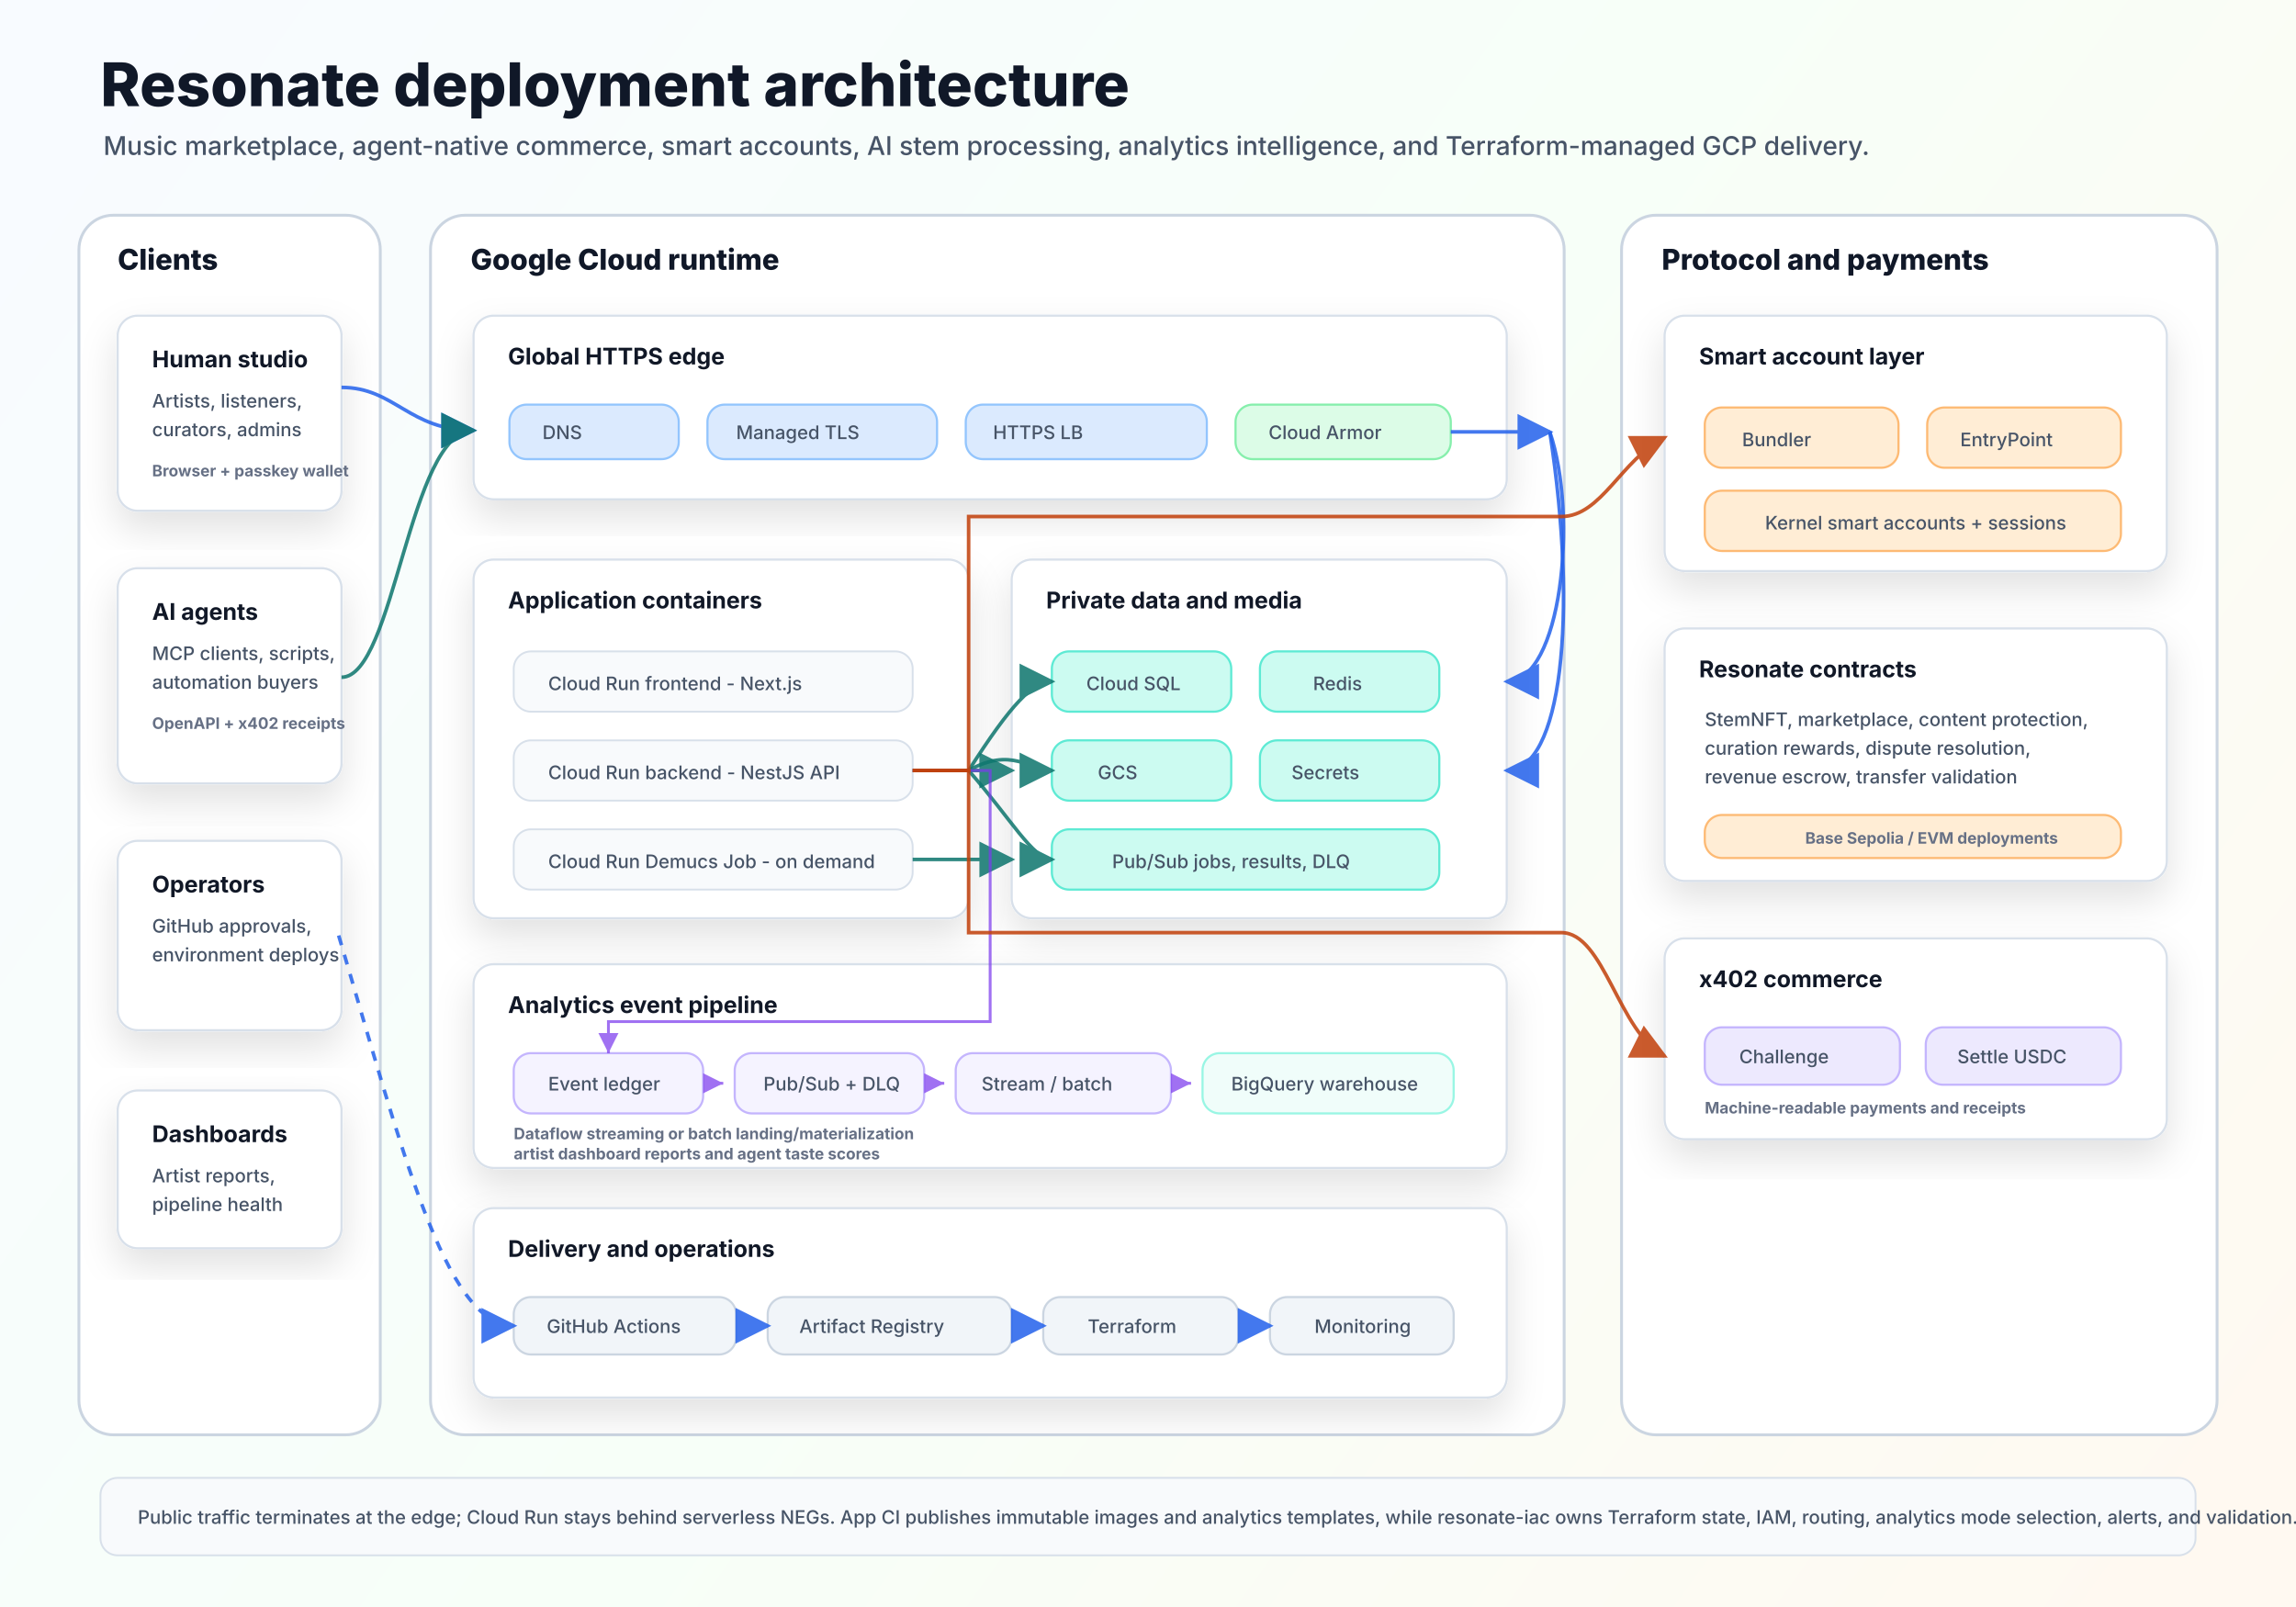
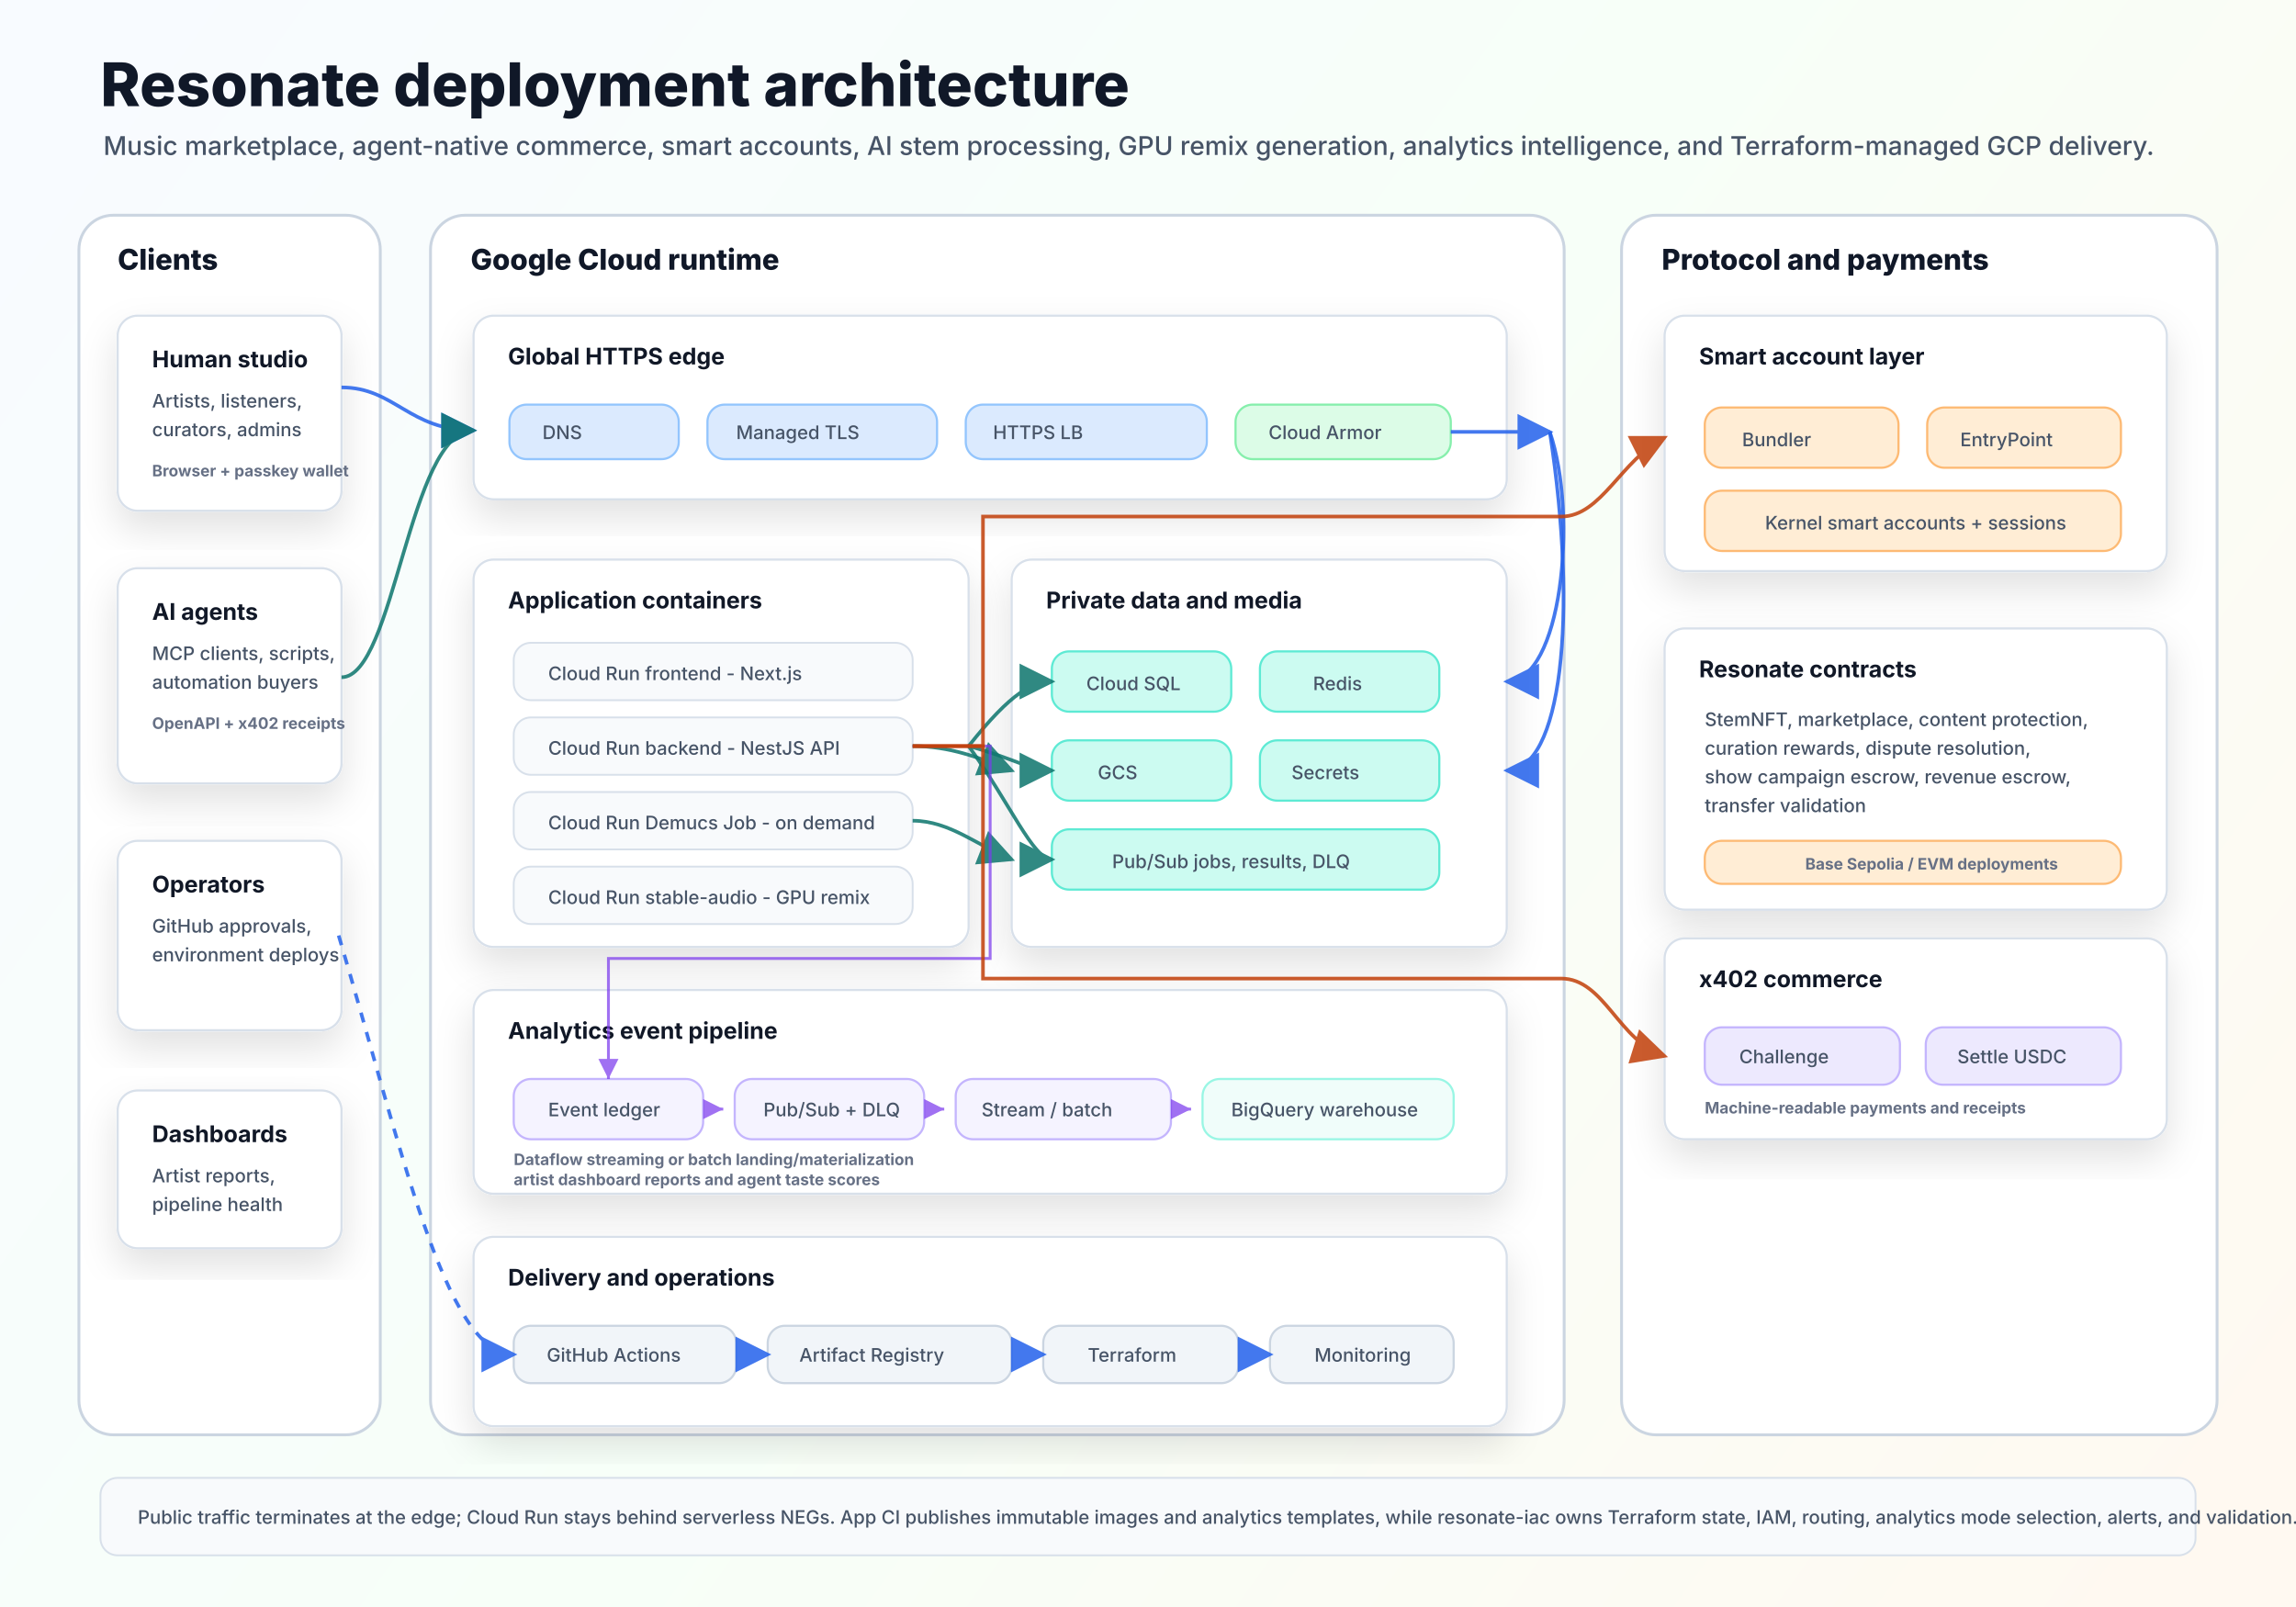
<svg xmlns="http://www.w3.org/2000/svg" width="1600" height="1120" viewBox="0 0 1600 1120" fill="none" role="img" aria-labelledby="title desc">
  <defs>
    <linearGradient id="bg" x1="60" y1="20" x2="1540" y2="1090" gradientUnits="userSpaceOnUse">
      <stop stop-color="#F8FBFF" />
      <stop offset="0.5" stop-color="#F7FFF8" />
      <stop offset="1" stop-color="#FFF9F1" />
    </linearGradient>
    <filter id="shadow" x="-20%" y="-20%" width="140%" height="140%">
      <feDropShadow dx="0" dy="12" stdDeviation="13" flood-color="#101828" flood-opacity="0.12" />
    </filter>
    <marker id="blueArrow" markerWidth="12" markerHeight="12" refX="10" refY="6" orient="auto">
      <path d="M1 1L11 6L1 11Z" fill="#2563EB" />
    </marker>
    <marker id="greenArrow" markerWidth="12" markerHeight="12" refX="10" refY="6" orient="auto">
      <path d="M1 1L11 6L1 11Z" fill="#0F766E" />
    </marker>
    <marker id="orangeArrow" markerWidth="12" markerHeight="12" refX="10" refY="6" orient="auto">
      <path d="M1 1L11 6L1 11Z" fill="#C2410C" />
    </marker>
    <marker id="purpleArrow" markerWidth="9" markerHeight="9" refX="8" refY="4.5" orient="auto">
      <path d="M1 1L8 4.5L1 8Z" fill="#7C3AED" />
    </marker>
    <style>
      .page { fill: url(#bg); }
      .zone { fill: #FFFFFF; stroke: #CBD5E1; stroke-width: 2; rx: 24; }
      .panel { fill: #FFFFFF; stroke: #D8E0EA; stroke-width: 1.5; rx: 14; filter: url(#shadow); }
      .sub { fill: #F8FAFC; stroke: #D8E0EA; stroke-width: 1.3; rx: 12; }
      .edge { fill: #DBEAFE; stroke: #93C5FD; stroke-width: 1.5; rx: 12; }
      .secure { fill: #DCFCE7; stroke: #86EFAC; stroke-width: 1.5; rx: 12; }
      .data { fill: #CCFBF1; stroke: #5EEAD4; stroke-width: 1.5; rx: 12; }
      .chain { fill: #FFEDD5; stroke: #FDBA74; stroke-width: 1.5; rx: 12; }
      .payment { fill: #EDE9FE; stroke: #C4B5FD; stroke-width: 1.5; rx: 12; }
      .analytics { fill: #F5F3FF; stroke: #C4B5FD; stroke-width: 1.5; rx: 12; }
      .warehouse { fill: #F0FDFA; stroke: #99F6E4; stroke-width: 1.5; rx: 12; }
      .ops { fill: #F1F5F9; stroke: #CBD5E1; stroke-width: 1.5; rx: 12; }
      .title { fill: #101828; font-family: Inter, Segoe UI, Arial, sans-serif; font-size: 42px; font-weight: 800; letter-spacing: 0; }
      .subtitle { fill: #475467; font-family: Inter, Segoe UI, Arial, sans-serif; font-size: 18px; font-weight: 500; letter-spacing: 0; }
      .h { fill: #101828; font-family: Inter, Segoe UI, Arial, sans-serif; font-size: 20px; font-weight: 800; letter-spacing: 0; }
      .label { fill: #111827; font-family: Inter, Segoe UI, Arial, sans-serif; font-size: 16px; font-weight: 750; letter-spacing: 0; }
      .small { fill: #475467; font-family: Inter, Segoe UI, Arial, sans-serif; font-size: 13px; font-weight: 520; letter-spacing: 0; }
      .tiny { fill: #667085; font-family: Inter, Segoe UI, Arial, sans-serif; font-size: 11px; font-weight: 650; letter-spacing: 0; }
      .blueLine { stroke: #2563EB; stroke-width: 2.5; marker-end: url(#blueArrow); opacity: 0.86; }
      .greenLine { stroke: #0F766E; stroke-width: 2.5; marker-end: url(#greenArrow); opacity: 0.86; }
      .orangeLine { stroke: #C2410C; stroke-width: 2.5; marker-end: url(#orangeArrow); opacity: 0.86; }
      .purpleLine { stroke: #7C3AED; stroke-width: 2; marker-end: url(#purpleArrow); opacity: 0.72; }
      .dash { stroke-dasharray: 7 7; }
    </style>
  </defs>
  <rect class="page" x="0" y="0" width="1600" height="1120" />
  <text x="70" y="74" class="title">Resonate deployment architecture</text>
-   <text x="72" y="108" class="subtitle">Music marketplace, agent-native commerce, smart accounts, AI stem processing, analytics intelligence, and Terraform-managed GCP delivery.</text>
+   <text x="72" y="108" class="subtitle">Music marketplace, agent-native commerce, smart accounts, AI stem processing, GPU remix generation, analytics intelligence, and Terraform-managed GCP delivery.</text>
  <rect x="55" y="150" width="210" height="850" class="zone" />
  <text x="82" y="188" class="h">Clients</text>
  <rect x="82" y="220" width="156" height="136" class="panel" />
  <text x="106" y="256" class="label">Human studio</text>
  <text x="106" y="284" class="small">Artists, listeners,</text>
  <text x="106" y="304" class="small">curators, admins</text>
  <text x="106" y="332" class="tiny">Browser + passkey wallet</text>
  <rect x="82" y="396" width="156" height="150" class="panel" />
  <text x="106" y="432" class="label">AI agents</text>
  <text x="106" y="460" class="small">MCP clients, scripts,</text>
  <text x="106" y="480" class="small">automation buyers</text>
  <text x="106" y="508" class="tiny">OpenAPI + x402 receipts</text>
  <rect x="82" y="586" width="156" height="132" class="panel" />
  <text x="106" y="622" class="label">Operators</text>
  <text x="106" y="650" class="small">GitHub approvals,</text>
  <text x="106" y="670" class="small">environment deploys</text>
  <rect x="82" y="760" width="156" height="110" class="panel" />
  <text x="106" y="796" class="label">Dashboards</text>
  <text x="106" y="824" class="small">Artist reports,</text>
  <text x="106" y="844" class="small">pipeline health</text>
  <rect x="300" y="150" width="790" height="850" class="zone" />
  <text x="328" y="188" class="h">Google Cloud runtime</text>
  <rect x="330" y="220" width="720" height="128" class="panel" />
  <text x="354" y="254" class="label">Global HTTPS edge</text>
  <rect x="355" y="282" width="118" height="38" class="edge" />
  <text x="378" y="306" class="small">DNS</text>
  <rect x="493" y="282" width="160" height="38" class="edge" />
  <text x="513" y="306" class="small">Managed TLS</text>
  <rect x="673" y="282" width="168" height="38" class="edge" />
  <text x="692" y="306" class="small">HTTPS LB</text>
  <rect x="861" y="282" width="150" height="38" class="secure" />
  <text x="884" y="306" class="small">Cloud Armor</text>
-   <rect x="330" y="390" width="345" height="250" class="panel" />
+   <rect x="330" y="390" width="345" height="270" class="panel" />
  <text x="354" y="424" class="label">Application containers</text>
-   <rect x="358" y="454" width="278" height="42" class="sub" />
-   <text x="382" y="481" class="small">Cloud Run frontend - Next.js</text>
-   <rect x="358" y="516" width="278" height="42" class="sub" />
-   <text x="382" y="543" class="small">Cloud Run backend - NestJS API</text>
-   <rect x="358" y="578" width="278" height="42" class="sub" />
-   <text x="382" y="605" class="small">Cloud Run Demucs Job - on demand</text>
-   <rect x="705" y="390" width="345" height="250" class="panel" />
+   <rect x="358" y="448" width="278" height="40" class="sub" />
+   <text x="382" y="474" class="small">Cloud Run frontend - Next.js</text>
+   <rect x="358" y="500" width="278" height="40" class="sub" />
+   <text x="382" y="526" class="small">Cloud Run backend - NestJS API</text>
+   <rect x="358" y="552" width="278" height="40" class="sub" />
+   <text x="382" y="578" class="small">Cloud Run Demucs Job - on demand</text>
+   <rect x="358" y="604" width="278" height="40" class="sub" />
+   <text x="382" y="630" class="small">Cloud Run stable-audio - GPU remix</text>
+   <rect x="705" y="390" width="345" height="270" class="panel" />
  <text x="729" y="424" class="label">Private data and media</text>
  <rect x="733" y="454" width="125" height="42" class="data" />
  <text x="757" y="481" class="small">Cloud SQL</text>
  <rect x="878" y="454" width="125" height="42" class="data" />
  <text x="915" y="481" class="small">Redis</text>
  <rect x="733" y="516" width="125" height="42" class="data" />
  <text x="765" y="543" class="small">GCS</text>
  <rect x="878" y="516" width="125" height="42" class="data" />
  <text x="900" y="543" class="small">Secrets</text>
  <rect x="733" y="578" width="270" height="42" class="data" />
  <text x="775" y="605" class="small">Pub/Sub jobs, results, DLQ</text>
-   <rect x="330" y="672" width="720" height="142" class="panel" />
-   <text x="354" y="706" class="label">Analytics event pipeline</text>
-   <rect x="358" y="734" width="132" height="42" class="analytics" />
-   <text x="382" y="760" class="small">Event ledger</text>
-   <rect x="512" y="734" width="132" height="42" class="analytics" />
-   <text x="532" y="760" class="small">Pub/Sub + DLQ</text>
-   <rect x="666" y="734" width="150" height="42" class="analytics" />
-   <text x="684" y="760" class="small">Stream / batch</text>
-   <rect x="838" y="734" width="175" height="42" class="warehouse" />
-   <text x="858" y="760" class="small">BigQuery warehouse</text>
-   <text x="358" y="794" class="tiny">Dataflow streaming or batch landing/materialization</text>
-   <text x="358" y="808" class="tiny">artist dashboard reports and agent taste scores</text>
-   <rect x="330" y="842" width="720" height="132" class="panel" />
-   <text x="354" y="876" class="label">Delivery and operations</text>
-   <rect x="358" y="904" width="155" height="40" class="ops" />
-   <text x="381" y="929" class="small">GitHub Actions</text>
-   <rect x="535" y="904" width="170" height="40" class="ops" />
-   <text x="557" y="929" class="small">Artifact Registry</text>
-   <rect x="727" y="904" width="136" height="40" class="ops" />
-   <text x="758" y="929" class="small">Terraform</text>
-   <rect x="885" y="904" width="128" height="40" class="ops" />
-   <text x="916" y="929" class="small">Monitoring</text>
+   <rect x="330" y="690" width="720" height="142" class="panel" />
+   <text x="354" y="724" class="label">Analytics event pipeline</text>
+   <rect x="358" y="752" width="132" height="42" class="analytics" />
+   <text x="382" y="778" class="small">Event ledger</text>
+   <rect x="512" y="752" width="132" height="42" class="analytics" />
+   <text x="532" y="778" class="small">Pub/Sub + DLQ</text>
+   <rect x="666" y="752" width="150" height="42" class="analytics" />
+   <text x="684" y="778" class="small">Stream / batch</text>
+   <rect x="838" y="752" width="175" height="42" class="warehouse" />
+   <text x="858" y="778" class="small">BigQuery warehouse</text>
+   <text x="358" y="812" class="tiny">Dataflow streaming or batch landing/materialization</text>
+   <text x="358" y="826" class="tiny">artist dashboard reports and agent taste scores</text>
+   <rect x="330" y="862" width="720" height="132" class="panel" />
+   <text x="354" y="896" class="label">Delivery and operations</text>
+   <rect x="358" y="924" width="155" height="40" class="ops" />
+   <text x="381" y="949" class="small">GitHub Actions</text>
+   <rect x="535" y="924" width="170" height="40" class="ops" />
+   <text x="557" y="949" class="small">Artifact Registry</text>
+   <rect x="727" y="924" width="136" height="40" class="ops" />
+   <text x="758" y="949" class="small">Terraform</text>
+   <rect x="885" y="924" width="128" height="40" class="ops" />
+   <text x="916" y="949" class="small">Monitoring</text>
  <rect x="1130" y="150" width="415" height="850" class="zone" />
  <text x="1158" y="188" class="h">Protocol and payments</text>
  <rect x="1160" y="220" width="350" height="178" class="panel" />
  <text x="1184" y="254" class="label">Smart account layer</text>
  <rect x="1188" y="284" width="135" height="42" class="chain" />
  <text x="1214" y="311" class="small">Bundler</text>
  <rect x="1343" y="284" width="135" height="42" class="chain" />
  <text x="1366" y="311" class="small">EntryPoint</text>
  <rect x="1188" y="342" width="290" height="42" class="chain" />
  <text x="1230" y="369" class="small">Kernel smart accounts + sessions</text>
-   <rect x="1160" y="438" width="350" height="176" class="panel" />
+   <rect x="1160" y="438" width="350" height="196" class="panel" />
  <text x="1184" y="472" class="label">Resonate contracts</text>
  <text x="1188" y="506" class="small">StemNFT, marketplace, content protection,</text>
  <text x="1188" y="526" class="small">curation rewards, dispute resolution,</text>
-   <text x="1188" y="546" class="small">revenue escrow, transfer validation</text>
-   <rect x="1188" y="568" width="290" height="30" class="chain" />
-   <text x="1258" y="588" class="tiny">Base Sepolia / EVM deployments</text>
+   <text x="1188" y="546" class="small">show campaign escrow, revenue escrow,</text>
+   <text x="1188" y="566" class="small">transfer validation</text>
+   <rect x="1188" y="586" width="290" height="30" class="chain" />
+   <text x="1258" y="606" class="tiny">Base Sepolia / EVM deployments</text>
  <rect x="1160" y="654" width="350" height="140" class="panel" />
  <text x="1184" y="688" class="label">x402 commerce</text>
  <rect x="1188" y="716" width="136" height="40" class="payment" />
  <text x="1212" y="741" class="small">Challenge</text>
  <rect x="1342" y="716" width="136" height="40" class="payment" />
  <text x="1364" y="741" class="small">Settle USDC</text>
  <text x="1188" y="776" class="tiny">Machine-readable payments and receipts</text>
  <path d="M238 270 C275 270 285 300 330 300" class="blueLine" />
  <path d="M238 472 C275 472 285 300 330 300" class="greenLine" />
  <path d="M1011 301 C1040 301 1052 301 1080 301" class="blueLine" />
  <path d="M1080 301 C1100 360 1088 475 1050 475" class="blueLine" />
  <path d="M1080 301 C1100 430 1088 537 1050 537" class="blueLine" />
-   <path d="M636 537 C662 537 682 537 705 537" class="greenLine" />
-   <path d="M636 599 C662 599 682 599 705 599" class="greenLine" />
-   <path d="M675 537 C705 490 720 475 733 475" class="greenLine" />
-   <path d="M675 537 C705 520 718 537 733 537" class="greenLine" />
-   <path d="M675 537 C704 570 720 599 733 599" class="greenLine" />
-   <path d="M636 537 H690 V712 H424 V734" class="purpleLine" />
-   <path d="M492 755 H504" class="purpleLine" />
-   <path d="M646 755 H658" class="purpleLine" />
-   <path d="M818 755 H830" class="purpleLine" />
-   <path d="M636 537 H675 V360 H1088 C1116 360 1130 320 1160 305" class="orangeLine" />
-   <path d="M636 537 H675 V650 H1088 C1118 650 1128 720 1160 736" class="orangeLine" />
-   <path d="M236 652 C280 800 310 924 358 924" class="blueLine dash" />
-   <path d="M513 924 C520 924 528 924 535 924" class="blueLine" />
-   <path d="M705 924 C712 924 720 924 727 924" class="blueLine" />
-   <path d="M863 924 C870 924 878 924 885 924" class="blueLine" />
+   <path d="M636 520 C662 520 682 528 705 537" class="greenLine" />
+   <path d="M636 572 C662 572 682 590 705 599" class="greenLine" />
+   <path d="M675 520 C705 482 720 475 733 475" class="greenLine" />
+   <path d="M675 520 C705 528 718 537 733 537" class="greenLine" />
+   <path d="M675 520 C704 560 720 599 733 599" class="greenLine" />
+   <path d="M636 520 H690 V668 H424 V752" class="purpleLine" />
+   <path d="M492 773 H504" class="purpleLine" />
+   <path d="M646 773 H658" class="purpleLine" />
+   <path d="M818 773 H830" class="purpleLine" />
+   <path d="M636 520 H685 V360 H1088 C1116 360 1130 320 1160 305" class="orangeLine" />
+   <path d="M636 520 H685 V682 H1088 C1118 682 1128 726 1160 736" class="orangeLine" />
+   <path d="M236 652 C280 800 310 944 358 944" class="blueLine dash" />
+   <path d="M513 944 C520 944 528 944 535 944" class="blueLine" />
+   <path d="M705 944 C712 944 720 944 727 944" class="blueLine" />
+   <path d="M863 944 C870 944 878 944 885 944" class="blueLine" />
  <rect x="70" y="1030" width="1460" height="54" class="sub" />
  <text x="96" y="1062" class="small">Public traffic terminates at the edge; Cloud Run stays behind serverless NEGs. App CI publishes immutable images and analytics templates, while resonate-iac owns Terraform state, IAM, routing, analytics mode selection, alerts, and validation.</text>
</svg>
